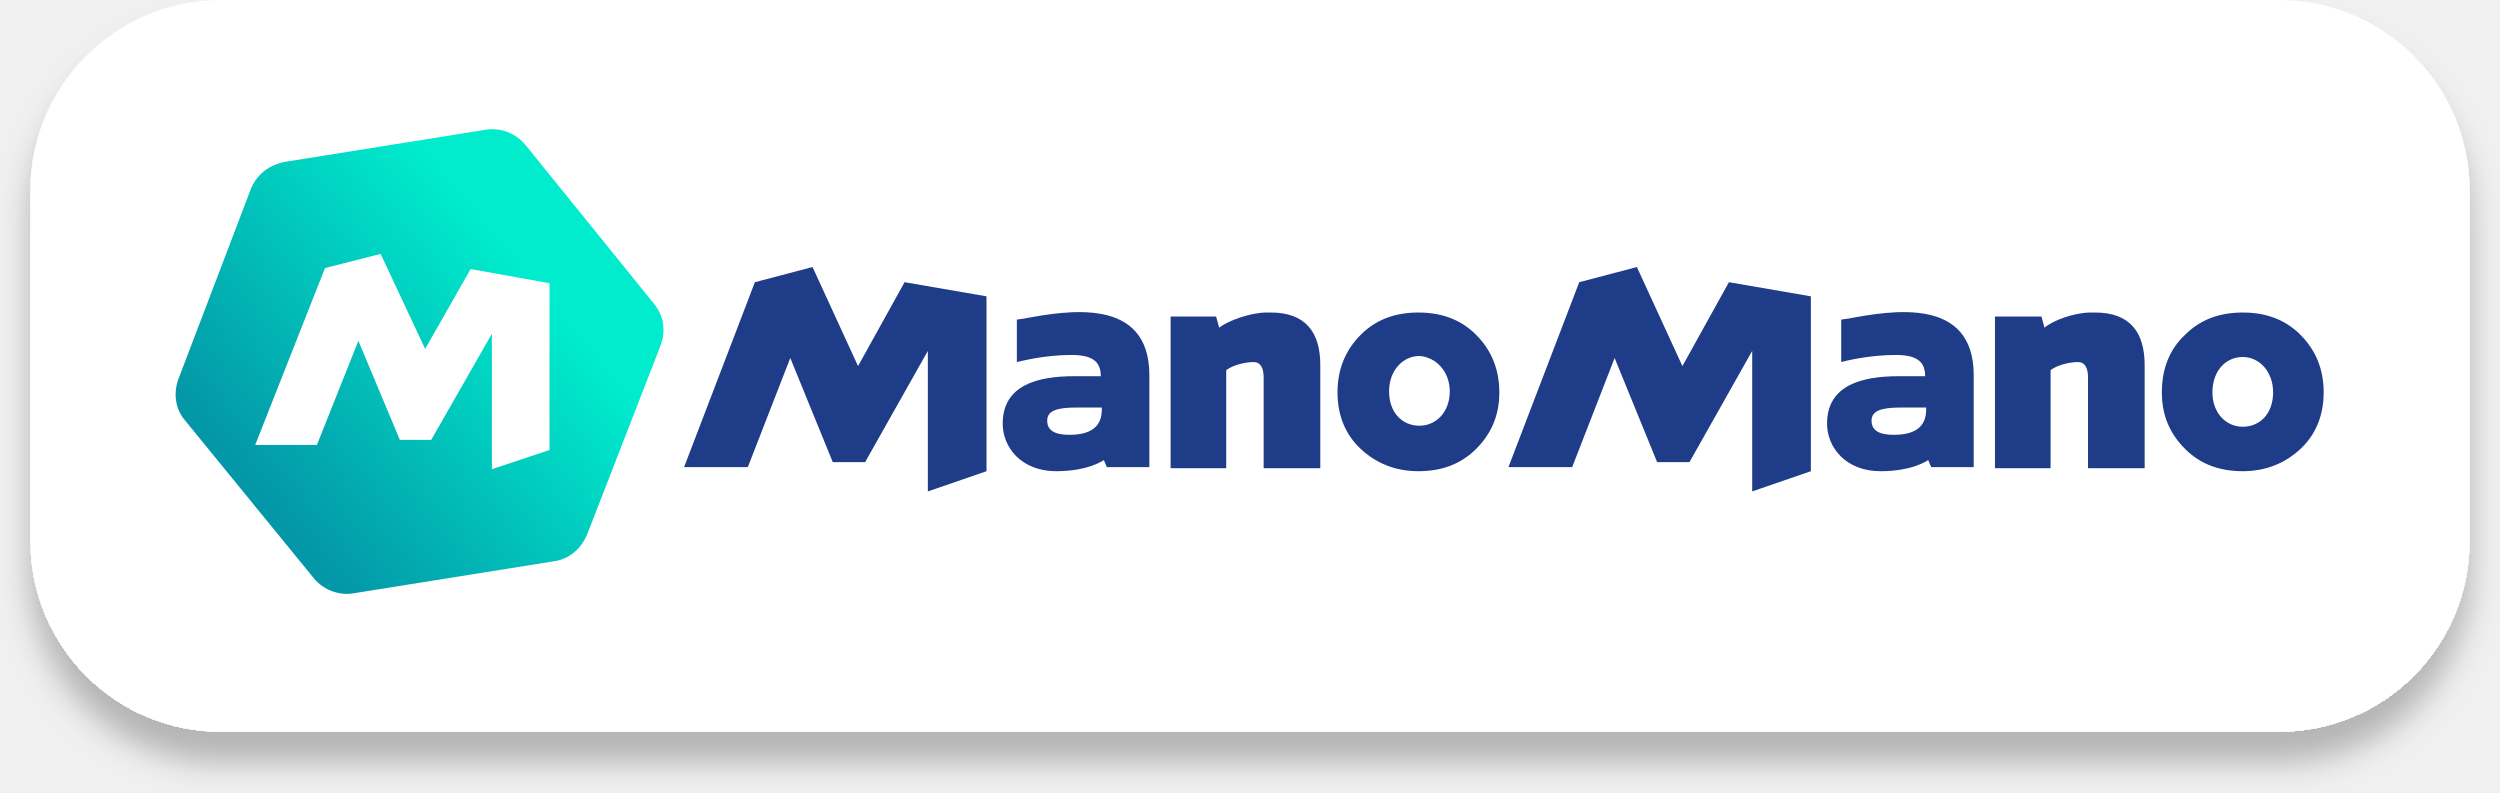
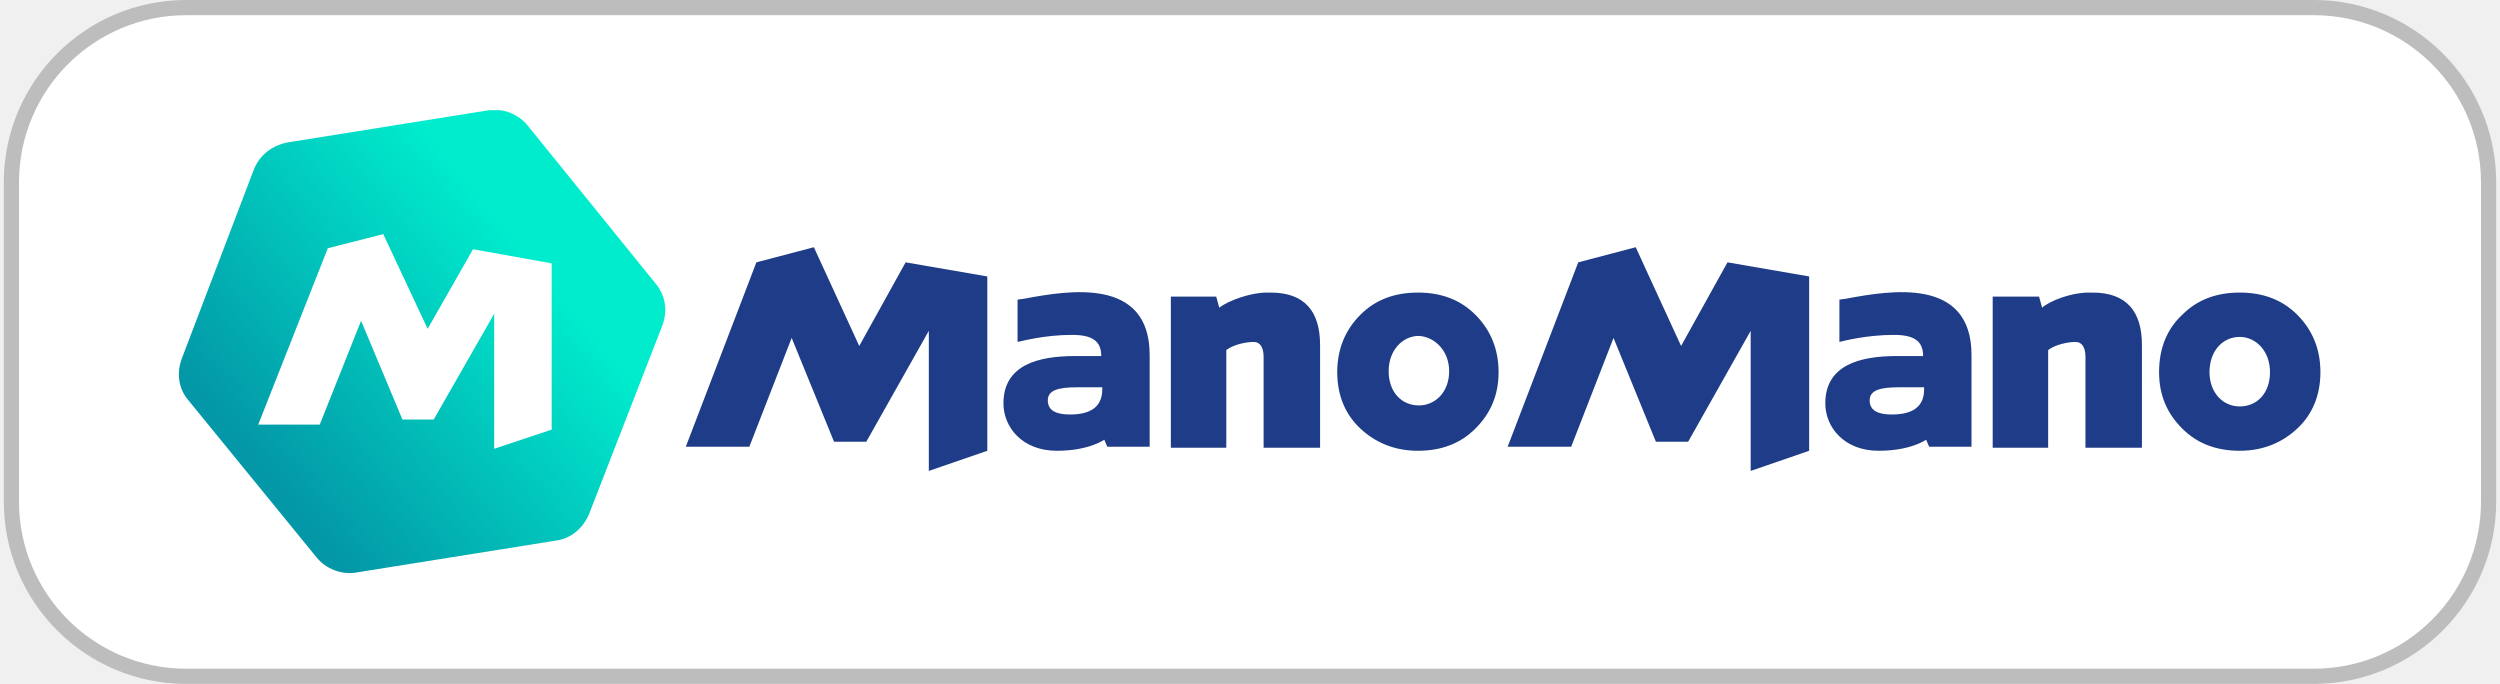
- <svg xmlns="http://www.w3.org/2000/svg" width="328" height="104" viewBox="0 0 328 104" fill="none">
-   <g filter="url(#filter0_d_7_18)">
-     <rect x="4" width="320" height="96" rx="25" fill="white" />
-   </g>
-   <g clip-path="url(#clip0_7_18)">
-     <path d="M118.681 37.024L112.576 48.03L106.605 35.035L99.04 37.024L89.751 61.291H98.111L103.685 46.97L109.259 60.628H113.505L121.733 46.041V64.474L129.43 61.822V38.88L118.681 37.024ZM186.095 41.002C183.043 41.002 180.522 41.93 178.531 43.92C176.541 45.909 175.479 48.428 175.479 51.478C175.479 54.528 176.541 57.048 178.531 58.904C180.522 60.761 183.043 61.822 186.095 61.822C189.148 61.822 191.669 60.894 193.66 58.904C195.65 56.915 196.712 54.528 196.712 51.478C196.712 48.428 195.65 45.909 193.66 43.92C191.669 41.93 189.148 41.002 186.095 41.002ZM190.209 51.346C190.209 54.13 188.351 55.854 186.228 55.854C183.972 55.854 182.247 54.13 182.247 51.346C182.247 48.561 184.105 46.704 186.228 46.704C188.351 46.837 190.209 48.694 190.209 51.346ZM166.19 41.002C166.322 41.002 166.588 41.002 166.72 41.002C171.232 41.002 173.223 43.522 173.223 47.898V61.424H165.791V49.489C165.791 48.296 165.393 47.5 164.464 47.5C163.668 47.5 161.943 47.765 160.881 48.561V61.424H153.583V41.533H159.554L159.952 42.991C161.147 42.063 164.066 41.002 166.19 41.002ZM133.411 47.5V41.93L134.34 41.798C140.047 40.737 150.796 38.88 150.796 49.224V61.291H145.222L144.824 60.363C144.824 60.363 142.833 61.822 138.587 61.822C133.942 61.822 131.553 58.639 131.553 55.589C131.553 50.55 136.065 49.356 140.975 49.356H144.426C144.426 47.367 143.231 46.572 140.577 46.572C136.994 46.572 134.075 47.367 133.411 47.5ZM140.312 57.048C143.099 57.048 144.559 55.987 144.559 53.733V53.467H141.241C138.719 53.467 137.392 53.865 137.392 55.191C137.392 56.517 138.454 57.048 140.312 57.048ZM286.686 43.92C288.677 41.93 291.198 41.002 294.251 41.002C297.303 41.002 299.824 41.93 301.815 43.92C303.806 45.909 304.867 48.428 304.867 51.478C304.867 54.528 303.806 57.048 301.815 58.904C299.824 60.761 297.303 61.822 294.251 61.822C291.198 61.822 288.677 60.894 286.686 58.904C284.696 56.915 283.634 54.528 283.634 51.478C283.634 48.296 284.696 45.776 286.686 43.92ZM294.251 55.987C296.507 55.987 298.232 54.263 298.232 51.478C298.232 48.694 296.374 46.837 294.251 46.837C291.995 46.837 290.27 48.694 290.27 51.478C290.27 54.13 291.995 55.987 294.251 55.987ZM274.345 41.002C274.478 41.002 274.61 41.002 274.876 41.002C279.388 41.002 281.378 43.522 281.378 47.898V61.424H273.947V49.489C273.947 48.296 273.549 47.5 272.62 47.5C271.823 47.5 270.098 47.765 269.037 48.561V61.424H261.738V41.533H267.842L268.24 42.991C269.302 42.063 272.089 41.002 274.345 41.002ZM226.836 37.024L220.732 48.03L214.76 35.035L207.196 37.024L197.906 61.291H206.267L211.84 46.97L217.414 60.628H221.661L229.888 46.041V64.474L237.585 61.822V38.88L226.836 37.024ZM241.566 47.5V41.93L242.495 41.798C248.202 40.737 258.951 38.88 258.951 49.224V61.291H253.377L252.979 60.363C252.979 60.363 250.989 61.822 246.742 61.822C242.097 61.822 239.709 58.639 239.709 55.589C239.709 50.55 244.221 49.356 249.131 49.356H252.581C252.581 47.367 251.387 46.572 248.733 46.572C245.15 46.572 242.097 47.367 241.566 47.5ZM248.467 57.048C251.254 57.048 252.714 55.987 252.714 53.733V53.467H249.396C246.875 53.467 245.548 53.865 245.548 55.191C245.548 56.517 246.609 57.048 248.467 57.048Z" fill="#1E3C87" />
-     <path d="M85.77 39.809L68.916 18.989C67.722 17.53 65.731 16.735 63.873 17L37.332 21.244C35.342 21.641 33.749 22.835 32.953 24.691L23.398 49.754C22.735 51.611 23 53.6 24.194 55.059L41.181 75.878C42.375 77.337 44.366 78.133 46.224 77.867L72.765 73.624C74.623 73.359 76.215 72.033 77.011 70.176L86.699 45.246C87.362 43.389 87.097 41.4 85.77 39.809Z" fill="url(#paint0_linear_7_18)" />
-     <path d="M49.939 33.311L42.641 35.167L33.484 58.374H41.579L47.02 44.715L52.461 57.711H56.575L64.537 43.787V61.556L72.101 59.037V37.157L61.75 35.3L55.778 45.776L49.939 33.311Z" fill="white" />
+ <svg xmlns="http://www.w3.org/2000/svg" width="329" height="90" viewBox="0 0 329 90" fill="none">
+   <rect x="1.5" y="1" width="326" height="88" rx="23" fill="white" />
+   <rect x="1.5" y="1" width="326" height="88" rx="23" stroke="#BDBDBD" stroke-width="2" />
+   <g clip-path="url(#clip0_71_1055)">
+     <path d="M119.181 34.524L113.076 45.53L107.105 32.535L99.54 34.524L90.251 58.791H98.611L104.185 44.47L109.759 58.128H114.005L122.233 43.541V61.974L129.93 59.322V36.38L119.181 34.524ZM186.595 38.502C183.543 38.502 181.022 39.43 179.031 41.42C177.041 43.409 175.979 45.928 175.979 48.978C175.979 52.028 177.041 54.548 179.031 56.404C181.022 58.261 183.543 59.322 186.595 59.322C189.648 59.322 192.169 58.394 194.16 56.404C196.15 54.415 197.212 52.028 197.212 48.978C197.212 45.928 196.15 43.409 194.16 41.42C192.169 39.43 189.648 38.502 186.595 38.502ZM190.709 48.846C190.709 51.63 188.851 53.354 186.728 53.354C184.472 53.354 182.747 51.63 182.747 48.846C182.747 46.061 184.605 44.204 186.728 44.204C188.851 44.337 190.709 46.194 190.709 48.846ZM166.69 38.502C166.822 38.502 167.088 38.502 167.22 38.502C171.732 38.502 173.723 41.022 173.723 45.398V58.924H166.291V46.989C166.291 45.796 165.893 45 164.964 45C164.168 45 162.443 45.265 161.381 46.061V58.924H154.083V39.033H160.054L160.452 40.491C161.647 39.563 164.566 38.502 166.69 38.502ZM133.911 45V39.43L134.84 39.298C140.547 38.237 151.296 36.38 151.296 46.724V58.791H145.722L145.324 57.863C145.324 57.863 143.333 59.322 139.087 59.322C134.442 59.322 132.053 56.139 132.053 53.089C132.053 48.05 136.565 46.856 141.475 46.856H144.926C144.926 44.867 143.731 44.072 141.077 44.072C137.494 44.072 134.575 44.867 133.911 45ZM140.812 54.548C143.599 54.548 145.059 53.487 145.059 51.233V50.967H141.741C139.219 50.967 137.892 51.365 137.892 52.691C137.892 54.017 138.954 54.548 140.812 54.548ZM287.186 41.42C289.177 39.43 291.698 38.502 294.751 38.502C297.803 38.502 300.324 39.43 302.315 41.42C304.306 43.409 305.367 45.928 305.367 48.978C305.367 52.028 304.306 54.548 302.315 56.404C300.324 58.261 297.803 59.322 294.751 59.322C291.698 59.322 289.177 58.394 287.186 56.404C285.196 54.415 284.134 52.028 284.134 48.978C284.134 45.796 285.196 43.276 287.186 41.42ZM294.751 53.487C297.007 53.487 298.732 51.763 298.732 48.978C298.732 46.194 296.874 44.337 294.751 44.337C292.495 44.337 290.77 46.194 290.77 48.978C290.77 51.63 292.495 53.487 294.751 53.487ZM274.845 38.502C274.978 38.502 275.11 38.502 275.376 38.502C279.888 38.502 281.878 41.022 281.878 45.398V58.924H274.447V46.989C274.447 45.796 274.049 45 273.12 45C272.323 45 270.598 45.265 269.537 46.061V58.924H262.238V39.033H268.342L268.74 40.491C269.802 39.563 272.589 38.502 274.845 38.502ZM227.336 34.524L221.232 45.53L215.26 32.535L207.696 34.524L198.406 58.791H206.767L212.34 44.47L217.914 58.128H222.161L230.388 43.541V61.974L238.085 59.322V36.38L227.336 34.524ZM242.066 45V39.43L242.995 39.298C248.702 38.237 259.451 36.38 259.451 46.724V58.791H253.877L253.479 57.863C253.479 57.863 251.489 59.322 247.242 59.322C242.597 59.322 240.209 56.139 240.209 53.089C240.209 48.05 244.721 46.856 249.631 46.856H253.081C253.081 44.867 251.887 44.072 249.233 44.072C245.65 44.072 242.597 44.867 242.066 45ZM248.967 54.548C251.754 54.548 253.214 53.487 253.214 51.233V50.967H249.896C247.375 50.967 246.048 51.365 246.048 52.691C246.048 54.017 247.109 54.548 248.967 54.548Z" fill="#1E3C87" />
+     <path d="M86.27 37.309L69.416 16.489C68.222 15.03 66.231 14.235 64.373 14.5L37.832 18.744C35.842 19.141 34.249 20.335 33.453 22.191L23.898 47.254C23.235 49.111 23.5 51.1 24.694 52.559L41.681 73.378C42.875 74.837 44.866 75.633 46.724 75.367L73.265 71.124C75.123 70.859 76.715 69.533 77.511 67.676L87.199 42.746C87.862 40.889 87.597 38.9 86.27 37.309Z" fill="url(#paint0_linear_71_1055)" />
+     <path d="M50.439 30.811L43.141 32.667L33.984 55.874H42.079L47.52 42.215L52.961 55.211H57.075L65.037 41.287V59.056L72.601 56.537V34.657L62.25 32.8L56.278 43.276L50.439 30.811Z" fill="white" />
  </g>
  <defs>
-     <filter id="filter0_d_7_18" x="0" y="0" width="328" height="104" filterUnits="userSpaceOnUse" color-interpolation-filters="sRGB">
-       <feFlood flood-opacity="0" result="BackgroundImageFix" />
-       <feColorMatrix in="SourceAlpha" type="matrix" values="0 0 0 0 0 0 0 0 0 0 0 0 0 0 0 0 0 0 127 0" result="hardAlpha" />
-       <feOffset dy="4" />
-       <feGaussianBlur stdDeviation="2" />
-       <feComposite in2="hardAlpha" operator="out" />
-       <feColorMatrix type="matrix" values="0 0 0 0 0 0 0 0 0 0 0 0 0 0 0 0 0 0 0.25 0" />
-       <feBlend mode="normal" in2="BackgroundImageFix" result="effect1_dropShadow_7_18" />
-       <feBlend mode="normal" in="SourceGraphic" in2="effect1_dropShadow_7_18" result="shape" />
-     </filter>
-     <linearGradient id="paint0_linear_7_18" x1="34.102" y1="64.832" x2="69.287" y2="35.606" gradientUnits="userSpaceOnUse">
+     <linearGradient id="paint0_linear_71_1055" x1="34.602" y1="62.332" x2="69.787" y2="33.106" gradientUnits="userSpaceOnUse">
      <stop offset="0" stop-color="#0397A7" />
      <stop offset="0.997" stop-color="#00ECCD" />
    </linearGradient>
-     <clipPath id="clip0_7_18">
-       <rect width="282" height="61" fill="white" transform="translate(23 17)" />
+     <clipPath id="clip0_71_1055">
+       <rect width="282" height="61" fill="white" transform="translate(23.5 14.5)" />
    </clipPath>
  </defs>
</svg>
